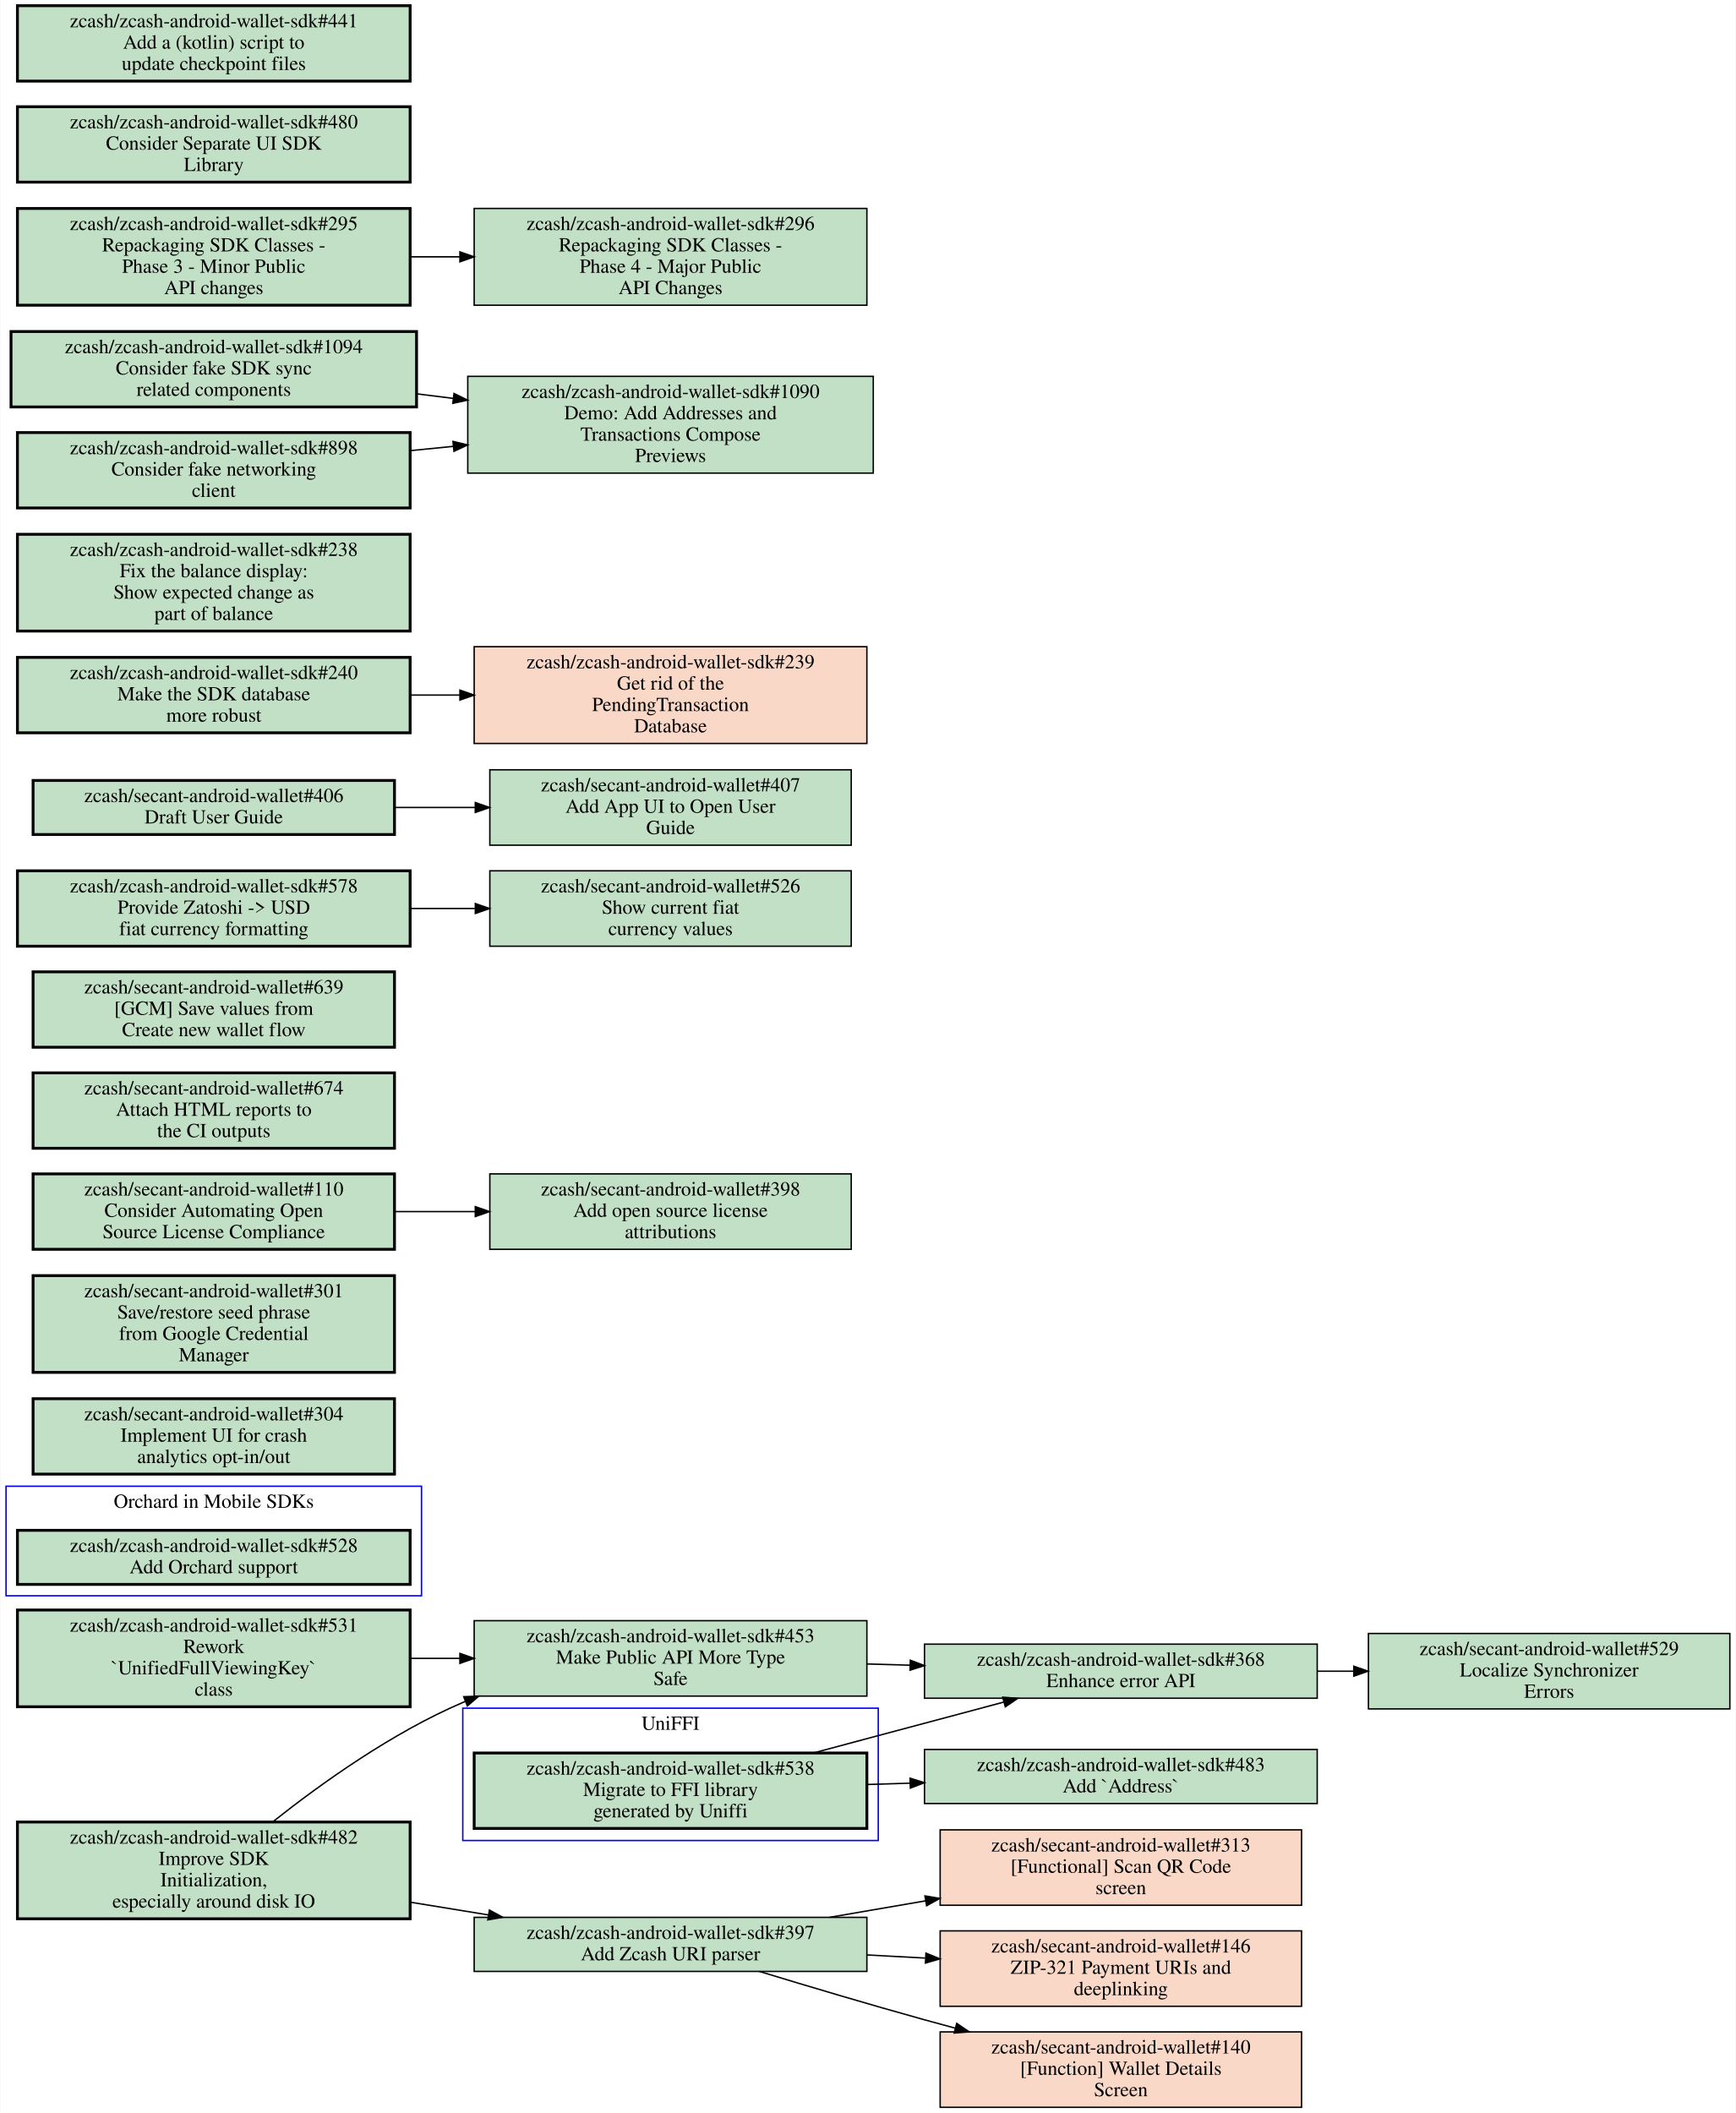
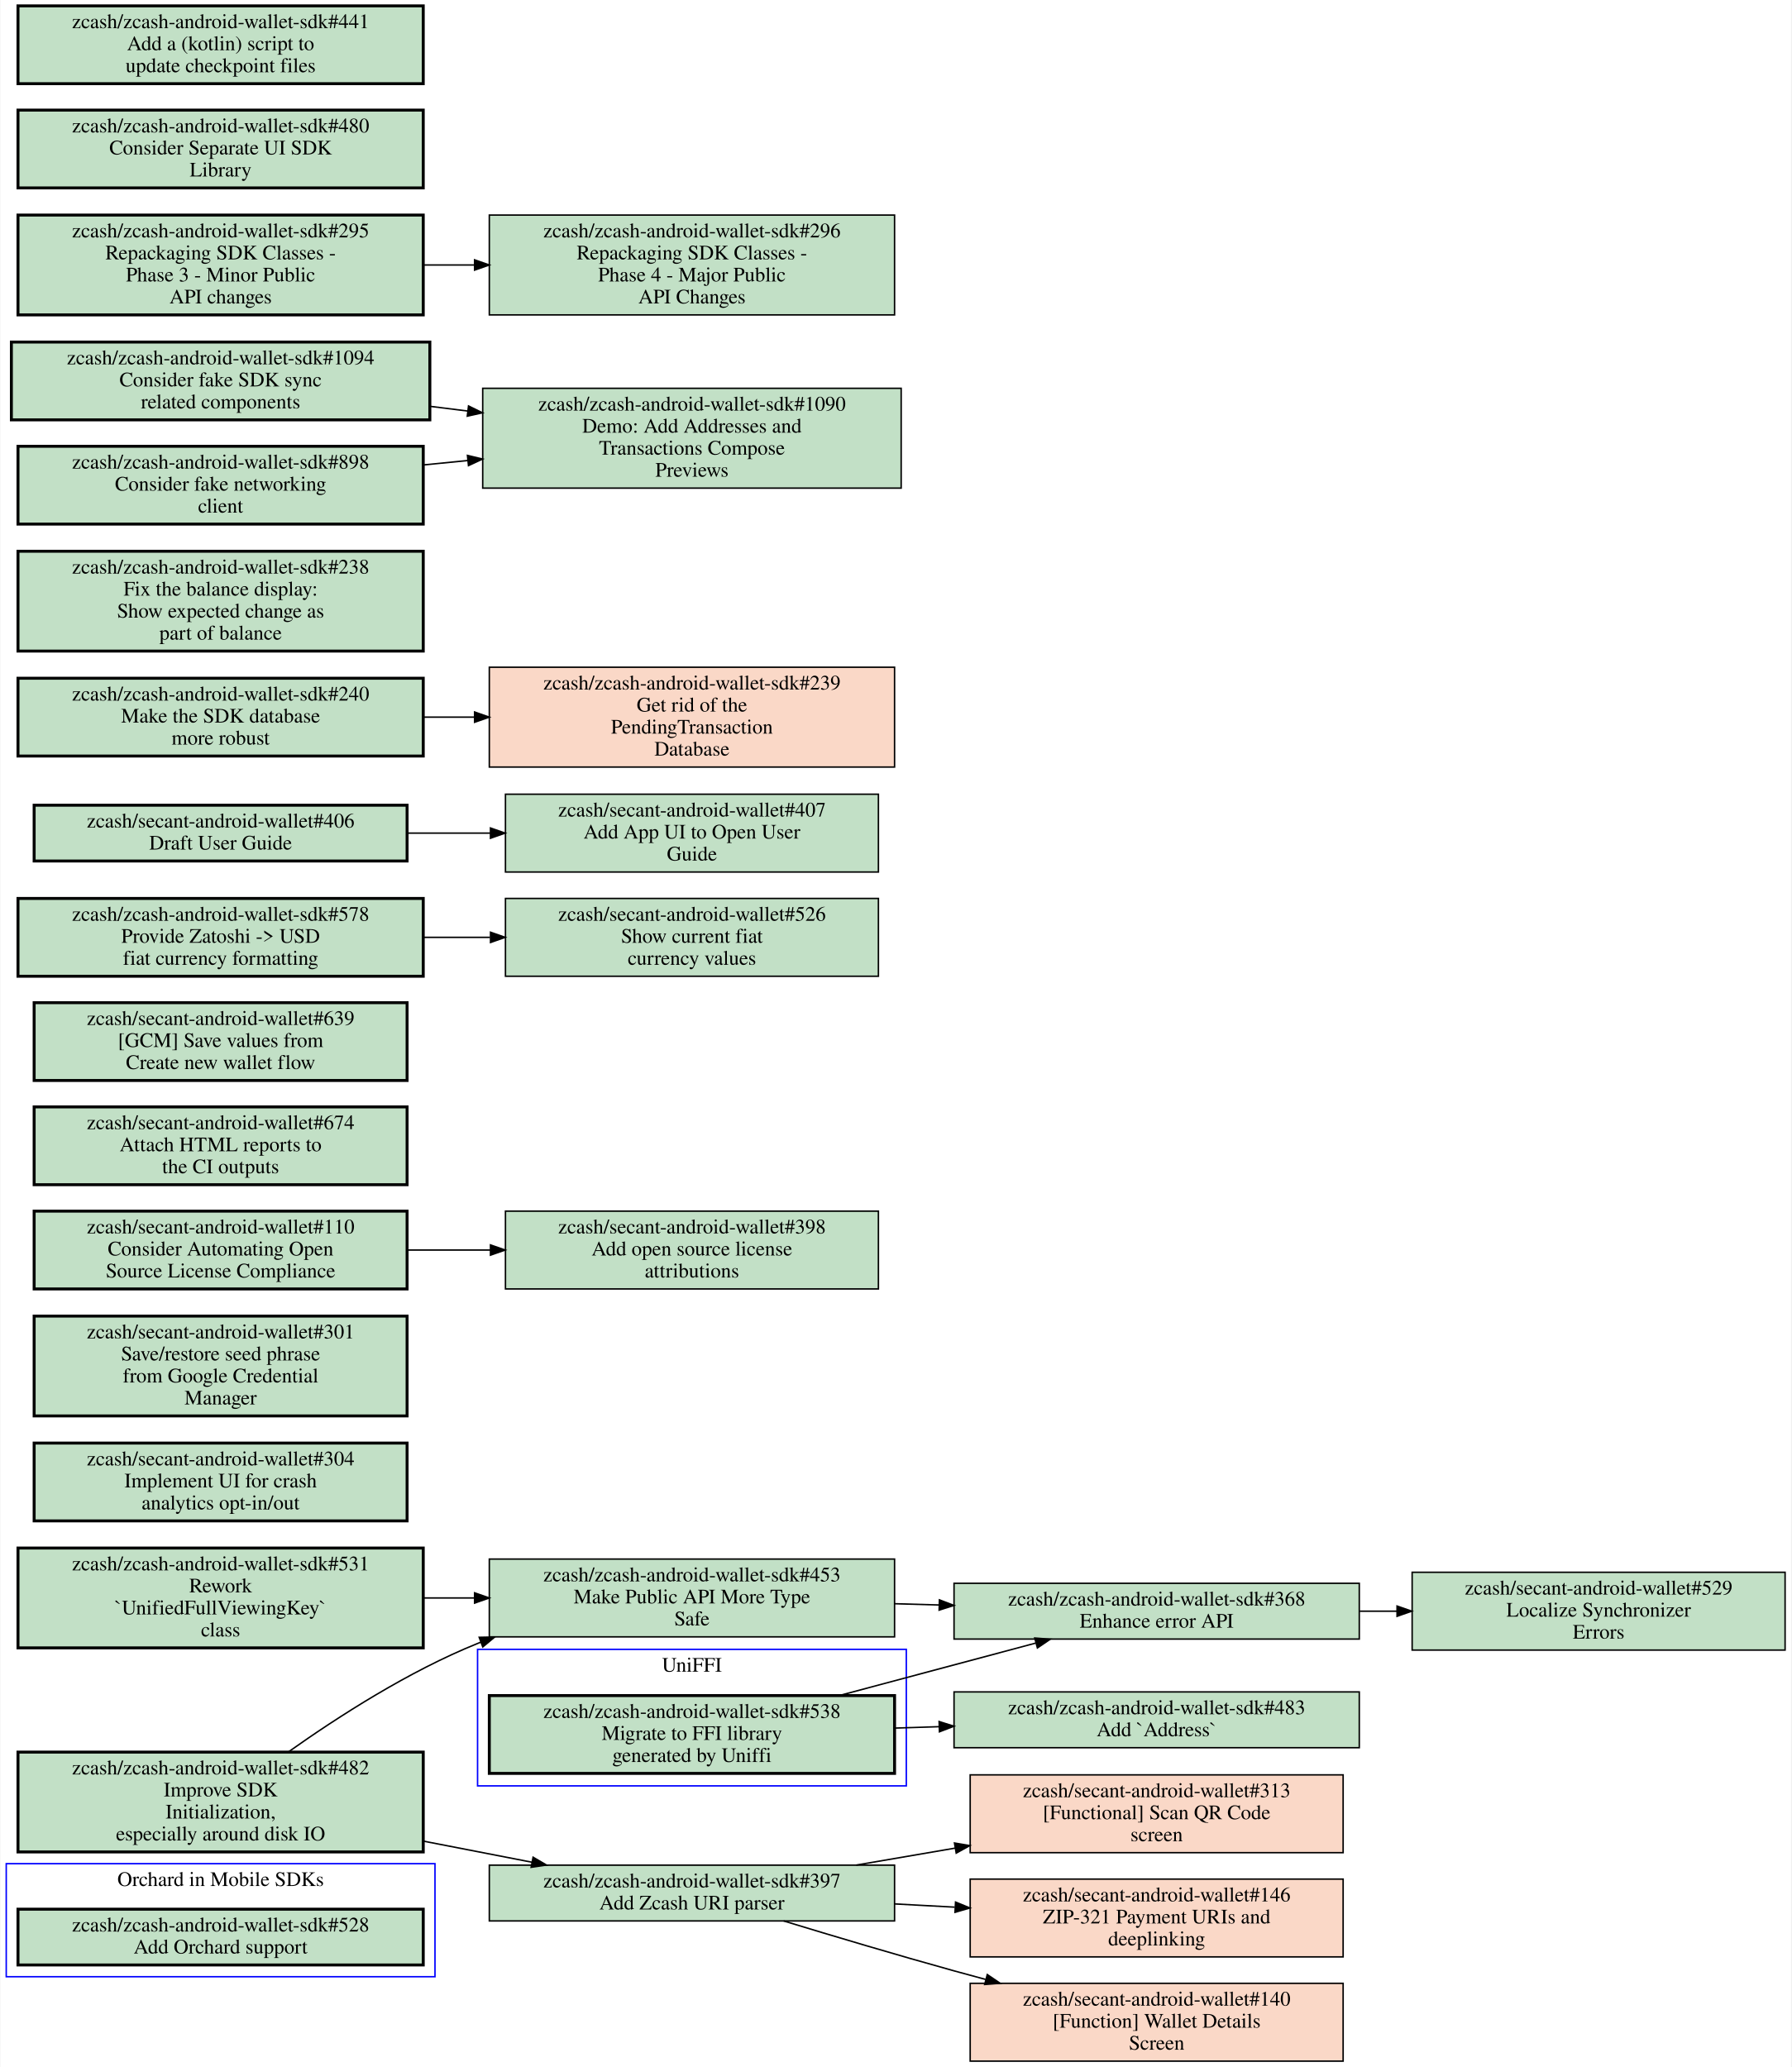
- <svg xmlns="http://www.w3.org/2000/svg" xmlns:xlink="http://www.w3.org/1999/xlink" width="1220pt" height="1485pt" viewBox="0.00 0.00 1219.50 1485.00">
-   <g id="graph0" class="graph" transform="scale(1 1) rotate(0) translate(4 1481)">
-     <polygon fill="white" stroke="transparent" points="-4,4 -4,-1481 1215.5,-1481 1215.5,4 -4,4" />
+ <svg xmlns="http://www.w3.org/2000/svg" xmlns:xlink="http://www.w3.org/1999/xlink" width="1220pt" height="1408pt" viewBox="0.00 0.00 1219.50 1408.00">
+   <g id="graph0" class="graph" transform="scale(1 1) rotate(0) translate(4 1404)">
+     <polygon fill="white" stroke="transparent" points="-4,4 -4,-1404 1215.5,-1404 1215.5,4 -4,4" />
    <g id="clust1" class="cluster">
-       <polygon fill="none" stroke="blue" points="0,-359.5 0,-436.5 292,-436.5 292,-359.5 0,-359.5" />
-       <text text-anchor="middle" x="146" y="-421.3" font-family="Times,serif" font-size="14.00">Orchard in Mobile SDKs</text>
+       <polygon fill="none" stroke="blue" points="0,-57.5 0,-134.5 292,-134.5 292,-57.5 0,-57.5" />
+       <text text-anchor="middle" x="146" y="-119.3" font-family="Times,serif" font-size="14.00">Orchard in Mobile SDKs</text>
    </g>
    <g id="clust2" class="cluster">
      <polygon fill="none" stroke="blue" points="321,-187.5 321,-280.5 613,-280.5 613,-187.5 321,-187.5" />
      <text text-anchor="middle" x="467" y="-265.3" font-family="Times,serif" font-size="14.00">UniFFI</text>
    </g>
    <g id="node1" class="node open">
      <g id="a_node1">
        <a xlink:href="https://github.com/zcash/zcash-android-wallet-sdk/issues/528" xlink:title="zcash/zcash-android-wallet-sdk#528&#10;Add Orchard support" target="_blank">
-           <polygon fill="#c2e0c6" stroke="black" stroke-width="2" points="284,-405.5 8,-405.5 8,-367.5 284,-367.5 284,-405.5" />
-           <text text-anchor="middle" x="146" y="-390.3" font-family="Times,serif" font-size="14.00">zcash/zcash-android-wallet-sdk#528</text>
-           <text text-anchor="middle" x="146" y="-375.3" font-family="Times,serif" font-size="14.00">Add Orchard support</text>
+           <polygon fill="#c2e0c6" stroke="black" stroke-width="2" points="284,-103.5 8,-103.5 8,-65.5 284,-65.5 284,-103.5" />
+           <text text-anchor="middle" x="146" y="-88.3" font-family="Times,serif" font-size="14.00">zcash/zcash-android-wallet-sdk#528</text>
+           <text text-anchor="middle" x="146" y="-73.3" font-family="Times,serif" font-size="14.00">Add Orchard support</text>
        </a>
      </g>
    </g>
    <g id="node2" class="node open">
      <g id="a_node2">
        <a xlink:href="https://github.com/zcash/zcash-android-wallet-sdk/issues/538" xlink:title="zcash/zcash-android-wallet-sdk#538&#10;Migrate to FFI library&#10;generated by Uniffi" target="_blank">
          <polygon fill="#c2e0c6" stroke="black" stroke-width="2" points="605,-249 329,-249 329,-196 605,-196 605,-249" />
          <text text-anchor="middle" x="467" y="-233.8" font-family="Times,serif" font-size="14.00">zcash/zcash-android-wallet-sdk#538</text>
          <text text-anchor="middle" x="467" y="-218.8" font-family="Times,serif" font-size="14.00">Migrate to FFI library</text>
          <text text-anchor="middle" x="467" y="-203.8" font-family="Times,serif" font-size="14.00">generated by Uniffi</text>
        </a>
      </g>
    </g>
    <g id="node3" class="node open">
      <g id="a_node3">
        <a xlink:href="https://github.com/zcash/zcash-android-wallet-sdk/issues/368" xlink:title="zcash/zcash-android-wallet-sdk#368&#10;Enhance error API" target="_blank">
          <polygon fill="#c2e0c6" stroke="black" points="921.5,-325.5 645.5,-325.5 645.5,-287.5 921.5,-287.5 921.5,-325.5" />
          <text text-anchor="middle" x="783.5" y="-310.3" font-family="Times,serif" font-size="14.00">zcash/zcash-android-wallet-sdk#368</text>
          <text text-anchor="middle" x="783.5" y="-295.3" font-family="Times,serif" font-size="14.00">Enhance error API</text>
        </a>
      </g>
    </g>
    <g id="edge1" class="edge">
      <path fill="none" stroke="black" d="M567.51,-249.08C610.57,-260.58 660.34,-273.87 701.14,-284.77" />
      <polygon fill="black" stroke="black" points="700.48,-288.22 711.04,-287.41 702.28,-281.45 700.48,-288.22" />
    </g>
    <g id="node4" class="node open">
      <g id="a_node4">
        <a xlink:href="https://github.com/zcash/zcash-android-wallet-sdk/issues/483" xlink:title="zcash/zcash-android-wallet-sdk#483&#10;Add `Address`" target="_blank">
          <polygon fill="#c2e0c6" stroke="black" points="921.5,-251.5 645.5,-251.5 645.5,-213.5 921.5,-213.5 921.5,-251.5" />
          <text text-anchor="middle" x="783.5" y="-236.3" font-family="Times,serif" font-size="14.00">zcash/zcash-android-wallet-sdk#483</text>
          <text text-anchor="middle" x="783.5" y="-221.3" font-family="Times,serif" font-size="14.00">Add `Address`</text>
        </a>
      </g>
    </g>
    <g id="edge2" class="edge">
      <path fill="none" stroke="black" d="M605.03,-226.86C615.09,-227.18 625.25,-227.5 635.37,-227.82" />
      <polygon fill="black" stroke="black" points="635.34,-231.32 645.45,-228.14 635.57,-224.32 635.34,-231.32" />
    </g>
    <g id="node5" class="node open">
      <g id="a_node5">
        <a xlink:href="https://github.com/zcash/secant-android-wallet/issues/529" xlink:title="zcash/secant-android-wallet#529&#10;Localize Synchronizer&#10;Errors" target="_blank">
          <polygon fill="#c2e0c6" stroke="black" points="1211.5,-333 957.5,-333 957.5,-280 1211.5,-280 1211.5,-333" />
          <text text-anchor="middle" x="1084.5" y="-317.8" font-family="Times,serif" font-size="14.00">zcash/secant-android-wallet#529</text>
          <text text-anchor="middle" x="1084.5" y="-302.8" font-family="Times,serif" font-size="14.00">Localize Synchronizer</text>
          <text text-anchor="middle" x="1084.5" y="-287.8" font-family="Times,serif" font-size="14.00">Errors</text>
        </a>
      </g>
    </g>
    <g id="edge3" class="edge">
      <path fill="none" stroke="black" d="M921.75,-306.5C930.15,-306.5 938.61,-306.5 947.01,-306.5" />
      <polygon fill="black" stroke="black" points="947.22,-310 957.22,-306.5 947.22,-303 947.22,-310" />
    </g>
    <g id="node6" class="node open">
      <g id="a_node6">
        <a xlink:href="https://github.com/zcash/secant-android-wallet/issues/304" xlink:title="zcash/secant-android-wallet#304&#10;Implement UI for crash&#10;analytics opt-in/out" target="_blank">
-           <polygon fill="#c2e0c6" stroke="black" stroke-width="2" points="273,-498 19,-498 19,-445 273,-445 273,-498" />
-           <text text-anchor="middle" x="146" y="-482.8" font-family="Times,serif" font-size="14.00">zcash/secant-android-wallet#304</text>
-           <text text-anchor="middle" x="146" y="-467.8" font-family="Times,serif" font-size="14.00">Implement UI for crash</text>
-           <text text-anchor="middle" x="146" y="-452.8" font-family="Times,serif" font-size="14.00">analytics opt-in/out</text>
+           <polygon fill="#c2e0c6" stroke="black" stroke-width="2" points="273,-421 19,-421 19,-368 273,-368 273,-421" />
+           <text text-anchor="middle" x="146" y="-405.8" font-family="Times,serif" font-size="14.00">zcash/secant-android-wallet#304</text>
+           <text text-anchor="middle" x="146" y="-390.8" font-family="Times,serif" font-size="14.00">Implement UI for crash</text>
+           <text text-anchor="middle" x="146" y="-375.8" font-family="Times,serif" font-size="14.00">analytics opt-in/out</text>
        </a>
      </g>
    </g>
    <g id="node7" class="node open">
      <g id="a_node7">
        <a xlink:href="https://github.com/zcash/secant-android-wallet/issues/301" xlink:title="zcash/secant-android-wallet#301&#10;Save/restore seed phrase&#10;from Google Credential&#10;Manager" target="_blank">
-           <polygon fill="#c2e0c6" stroke="black" stroke-width="2" points="273,-584.5 19,-584.5 19,-516.5 273,-516.5 273,-584.5" />
-           <text text-anchor="middle" x="146" y="-569.3" font-family="Times,serif" font-size="14.00">zcash/secant-android-wallet#301</text>
-           <text text-anchor="middle" x="146" y="-554.3" font-family="Times,serif" font-size="14.00">Save/restore seed phrase</text>
-           <text text-anchor="middle" x="146" y="-539.3" font-family="Times,serif" font-size="14.00">from Google Credential</text>
-           <text text-anchor="middle" x="146" y="-524.3" font-family="Times,serif" font-size="14.00">Manager</text>
+           <polygon fill="#c2e0c6" stroke="black" stroke-width="2" points="273,-507.5 19,-507.5 19,-439.5 273,-439.5 273,-507.5" />
+           <text text-anchor="middle" x="146" y="-492.3" font-family="Times,serif" font-size="14.00">zcash/secant-android-wallet#301</text>
+           <text text-anchor="middle" x="146" y="-477.3" font-family="Times,serif" font-size="14.00">Save/restore seed phrase</text>
+           <text text-anchor="middle" x="146" y="-462.3" font-family="Times,serif" font-size="14.00">from Google Credential</text>
+           <text text-anchor="middle" x="146" y="-447.3" font-family="Times,serif" font-size="14.00">Manager</text>
        </a>
      </g>
    </g>
    <g id="node8" class="node open">
      <g id="a_node8">
        <a xlink:href="https://github.com/zcash/zcash-android-wallet-sdk/issues/397" xlink:title="zcash/zcash-android-wallet-sdk#397&#10;Add Zcash URI parser" target="_blank">
          <polygon fill="#c2e0c6" stroke="black" points="605,-133.5 329,-133.5 329,-95.5 605,-95.5 605,-133.5" />
          <text text-anchor="middle" x="467" y="-118.3" font-family="Times,serif" font-size="14.00">zcash/zcash-android-wallet-sdk#397</text>
          <text text-anchor="middle" x="467" y="-103.3" font-family="Times,serif" font-size="14.00">Add Zcash URI parser</text>
        </a>
      </g>
    </g>
    <g id="node9" class="node closed">
      <g id="a_node9">
        <a xlink:href="https://github.com/zcash/secant-android-wallet/issues/313" xlink:title="zcash/secant-android-wallet#313&#10;[Functional] Scan QR Code&#10;screen" target="_blank">
          <polygon fill="#fad8c7" stroke="black" points="910.5,-195 656.5,-195 656.5,-142 910.5,-142 910.5,-195" />
          <text text-anchor="middle" x="783.5" y="-179.8" font-family="Times,serif" font-size="14.00">zcash/secant-android-wallet#313</text>
          <text text-anchor="middle" x="783.5" y="-164.8" font-family="Times,serif" font-size="14.00">[Functional] Scan QR Code</text>
          <text text-anchor="middle" x="783.5" y="-149.8" font-family="Times,serif" font-size="14.00">screen</text>
        </a>
      </g>
    </g>
    <g id="edge4" class="edge">
      <path fill="none" stroke="black" d="M578.88,-133.54C600.68,-137.28 623.78,-141.25 646.3,-145.11" />
      <polygon fill="black" stroke="black" points="645.8,-148.58 656.25,-146.82 646.99,-141.68 645.8,-148.58" />
    </g>
    <g id="node10" class="node closed">
      <g id="a_node10">
        <a xlink:href="https://github.com/zcash/secant-android-wallet/issues/146" xlink:title="zcash/secant-android-wallet#146&#10;ZIP-321 Payment URIs and&#10;deeplinking" target="_blank">
          <polygon fill="#fad8c7" stroke="black" points="910.5,-124 656.5,-124 656.5,-71 910.5,-71 910.5,-124" />
          <text text-anchor="middle" x="783.5" y="-108.8" font-family="Times,serif" font-size="14.00">zcash/secant-android-wallet#146</text>
          <text text-anchor="middle" x="783.5" y="-93.8" font-family="Times,serif" font-size="14.00">ZIP-321 Payment URIs and</text>
          <text text-anchor="middle" x="783.5" y="-78.8" font-family="Times,serif" font-size="14.00">deeplinking</text>
        </a>
      </g>
    </g>
    <g id="edge5" class="edge">
      <path fill="none" stroke="black" d="M605.03,-107.09C618.62,-106.36 632.41,-105.61 645.99,-104.88" />
      <polygon fill="black" stroke="black" points="646.53,-108.36 656.33,-104.32 646.16,-101.37 646.53,-108.36" />
    </g>
    <g id="node11" class="node closed">
      <g id="a_node11">
        <a xlink:href="https://github.com/zcash/secant-android-wallet/issues/140" xlink:title="zcash/secant-android-wallet#140&#10;[Function] Wallet Details&#10;Screen" target="_blank">
          <polygon fill="#fad8c7" stroke="black" points="910.5,-53 656.5,-53 656.5,0 910.5,0 910.5,-53" />
          <text text-anchor="middle" x="783.5" y="-37.8" font-family="Times,serif" font-size="14.00">zcash/secant-android-wallet#140</text>
          <text text-anchor="middle" x="783.5" y="-22.8" font-family="Times,serif" font-size="14.00">[Function] Wallet Details</text>
          <text text-anchor="middle" x="783.5" y="-7.8" font-family="Times,serif" font-size="14.00">Screen</text>
        </a>
      </g>
    </g>
    <g id="edge6" class="edge">
      <path fill="none" stroke="black" d="M529.43,-95.5C563.53,-85.12 606.76,-72.23 645.5,-61.5 652.49,-59.56 659.7,-57.61 666.97,-55.66" />
      <polygon fill="black" stroke="black" points="668.15,-58.97 676.92,-53.02 666.36,-52.2 668.15,-58.97" />
    </g>
    <g id="node12" class="node open">
      <g id="a_node12">
        <a xlink:href="https://github.com/zcash/secant-android-wallet/issues/110" xlink:title="zcash/secant-android-wallet#110&#10;Consider Automating Open&#10;Source License Compliance" target="_blank">
-           <polygon fill="#c2e0c6" stroke="black" stroke-width="2" points="273,-656 19,-656 19,-603 273,-603 273,-656" />
-           <text text-anchor="middle" x="146" y="-640.8" font-family="Times,serif" font-size="14.00">zcash/secant-android-wallet#110</text>
-           <text text-anchor="middle" x="146" y="-625.8" font-family="Times,serif" font-size="14.00">Consider Automating Open</text>
-           <text text-anchor="middle" x="146" y="-610.8" font-family="Times,serif" font-size="14.00">Source License Compliance</text>
+           <polygon fill="#c2e0c6" stroke="black" stroke-width="2" points="273,-579 19,-579 19,-526 273,-526 273,-579" />
+           <text text-anchor="middle" x="146" y="-563.8" font-family="Times,serif" font-size="14.00">zcash/secant-android-wallet#110</text>
+           <text text-anchor="middle" x="146" y="-548.8" font-family="Times,serif" font-size="14.00">Consider Automating Open</text>
+           <text text-anchor="middle" x="146" y="-533.8" font-family="Times,serif" font-size="14.00">Source License Compliance</text>
        </a>
      </g>
    </g>
    <g id="node13" class="node open">
      <g id="a_node13">
        <a xlink:href="https://github.com/zcash/secant-android-wallet/issues/398" xlink:title="zcash/secant-android-wallet#398&#10;Add open source license&#10;attributions" target="_blank">
-           <polygon fill="#c2e0c6" stroke="black" points="594,-656 340,-656 340,-603 594,-603 594,-656" />
-           <text text-anchor="middle" x="467" y="-640.8" font-family="Times,serif" font-size="14.00">zcash/secant-android-wallet#398</text>
-           <text text-anchor="middle" x="467" y="-625.8" font-family="Times,serif" font-size="14.00">Add open source license</text>
-           <text text-anchor="middle" x="467" y="-610.8" font-family="Times,serif" font-size="14.00">attributions</text>
+           <polygon fill="#c2e0c6" stroke="black" points="594,-579 340,-579 340,-526 594,-526 594,-579" />
+           <text text-anchor="middle" x="467" y="-563.8" font-family="Times,serif" font-size="14.00">zcash/secant-android-wallet#398</text>
+           <text text-anchor="middle" x="467" y="-548.8" font-family="Times,serif" font-size="14.00">Add open source license</text>
+           <text text-anchor="middle" x="467" y="-533.8" font-family="Times,serif" font-size="14.00">attributions</text>
        </a>
      </g>
    </g>
    <g id="edge7" class="edge">
-       <path fill="none" stroke="black" d="M273.08,-629.5C291.68,-629.5 310.91,-629.5 329.71,-629.5" />
-       <polygon fill="black" stroke="black" points="329.79,-633 339.79,-629.5 329.79,-626 329.79,-633" />
+       <path fill="none" stroke="black" d="M273.08,-552.5C291.68,-552.5 310.91,-552.5 329.71,-552.5" />
+       <polygon fill="black" stroke="black" points="329.79,-556 339.79,-552.5 329.79,-549 329.79,-556" />
    </g>
    <g id="node14" class="node open">
      <g id="a_node14">
        <a xlink:href="https://github.com/zcash/secant-android-wallet/issues/674" xlink:title="zcash/secant-android-wallet#674&#10;Attach HTML reports to&#10;the CI outputs" target="_blank">
-           <polygon fill="#c2e0c6" stroke="black" stroke-width="2" points="273,-727 19,-727 19,-674 273,-674 273,-727" />
-           <text text-anchor="middle" x="146" y="-711.8" font-family="Times,serif" font-size="14.00">zcash/secant-android-wallet#674</text>
-           <text text-anchor="middle" x="146" y="-696.8" font-family="Times,serif" font-size="14.00">Attach HTML reports to</text>
-           <text text-anchor="middle" x="146" y="-681.8" font-family="Times,serif" font-size="14.00">the CI outputs</text>
+           <polygon fill="#c2e0c6" stroke="black" stroke-width="2" points="273,-650 19,-650 19,-597 273,-597 273,-650" />
+           <text text-anchor="middle" x="146" y="-634.8" font-family="Times,serif" font-size="14.00">zcash/secant-android-wallet#674</text>
+           <text text-anchor="middle" x="146" y="-619.8" font-family="Times,serif" font-size="14.00">Attach HTML reports to</text>
+           <text text-anchor="middle" x="146" y="-604.8" font-family="Times,serif" font-size="14.00">the CI outputs</text>
        </a>
      </g>
    </g>
    <g id="node15" class="node open">
      <g id="a_node15">
        <a xlink:href="https://github.com/zcash/secant-android-wallet/issues/639" xlink:title="zcash/secant-android-wallet#639&#10;[GCM] Save values from&#10;Create new wallet flow" target="_blank">
-           <polygon fill="#c2e0c6" stroke="black" stroke-width="2" points="273,-798 19,-798 19,-745 273,-745 273,-798" />
-           <text text-anchor="middle" x="146" y="-782.8" font-family="Times,serif" font-size="14.00">zcash/secant-android-wallet#639</text>
-           <text text-anchor="middle" x="146" y="-767.8" font-family="Times,serif" font-size="14.00">[GCM] Save values from</text>
-           <text text-anchor="middle" x="146" y="-752.8" font-family="Times,serif" font-size="14.00">Create new wallet flow</text>
+           <polygon fill="#c2e0c6" stroke="black" stroke-width="2" points="273,-721 19,-721 19,-668 273,-668 273,-721" />
+           <text text-anchor="middle" x="146" y="-705.8" font-family="Times,serif" font-size="14.00">zcash/secant-android-wallet#639</text>
+           <text text-anchor="middle" x="146" y="-690.8" font-family="Times,serif" font-size="14.00">[GCM] Save values from</text>
+           <text text-anchor="middle" x="146" y="-675.8" font-family="Times,serif" font-size="14.00">Create new wallet flow</text>
        </a>
      </g>
    </g>
    <g id="node16" class="node open">
      <g id="a_node16">
        <a xlink:href="https://github.com/zcash/zcash-android-wallet-sdk/issues/578" xlink:title="zcash/zcash-android-wallet-sdk#578&#10;Provide Zatoshi -&gt; USD&#10;fiat currency formatting" target="_blank">
-           <polygon fill="#c2e0c6" stroke="black" stroke-width="2" points="284,-869 8,-869 8,-816 284,-816 284,-869" />
-           <text text-anchor="middle" x="146" y="-853.8" font-family="Times,serif" font-size="14.00">zcash/zcash-android-wallet-sdk#578</text>
-           <text text-anchor="middle" x="146" y="-838.8" font-family="Times,serif" font-size="14.00">Provide Zatoshi -&gt; USD</text>
-           <text text-anchor="middle" x="146" y="-823.8" font-family="Times,serif" font-size="14.00">fiat currency formatting</text>
+           <polygon fill="#c2e0c6" stroke="black" stroke-width="2" points="284,-792 8,-792 8,-739 284,-739 284,-792" />
+           <text text-anchor="middle" x="146" y="-776.8" font-family="Times,serif" font-size="14.00">zcash/zcash-android-wallet-sdk#578</text>
+           <text text-anchor="middle" x="146" y="-761.8" font-family="Times,serif" font-size="14.00">Provide Zatoshi -&gt; USD</text>
+           <text text-anchor="middle" x="146" y="-746.8" font-family="Times,serif" font-size="14.00">fiat currency formatting</text>
        </a>
      </g>
    </g>
    <g id="node17" class="node open">
      <g id="a_node17">
        <a xlink:href="https://github.com/zcash/secant-android-wallet/issues/526" xlink:title="zcash/secant-android-wallet#526&#10;Show current fiat&#10;currency values" target="_blank">
-           <polygon fill="#c2e0c6" stroke="black" points="594,-869 340,-869 340,-816 594,-816 594,-869" />
-           <text text-anchor="middle" x="467" y="-853.8" font-family="Times,serif" font-size="14.00">zcash/secant-android-wallet#526</text>
-           <text text-anchor="middle" x="467" y="-838.8" font-family="Times,serif" font-size="14.00">Show current fiat</text>
-           <text text-anchor="middle" x="467" y="-823.8" font-family="Times,serif" font-size="14.00">currency values</text>
+           <polygon fill="#c2e0c6" stroke="black" points="594,-792 340,-792 340,-739 594,-739 594,-792" />
+           <text text-anchor="middle" x="467" y="-776.8" font-family="Times,serif" font-size="14.00">zcash/secant-android-wallet#526</text>
+           <text text-anchor="middle" x="467" y="-761.8" font-family="Times,serif" font-size="14.00">Show current fiat</text>
+           <text text-anchor="middle" x="467" y="-746.8" font-family="Times,serif" font-size="14.00">currency values</text>
        </a>
      </g>
    </g>
    <g id="edge8" class="edge">
-       <path fill="none" stroke="black" d="M284.14,-842.5C299.16,-842.5 314.45,-842.5 329.47,-842.5" />
-       <polygon fill="black" stroke="black" points="329.82,-846 339.82,-842.5 329.82,-839 329.82,-846" />
+       <path fill="none" stroke="black" d="M284.14,-765.5C299.16,-765.5 314.45,-765.5 329.47,-765.5" />
+       <polygon fill="black" stroke="black" points="329.82,-769 339.82,-765.5 329.82,-762 329.82,-769" />
    </g>
    <g id="node18" class="node open">
      <g id="a_node18">
        <a xlink:href="https://github.com/zcash/secant-android-wallet/issues/406" xlink:title="zcash/secant-android-wallet#406&#10;Draft User Guide" target="_blank">
-           <polygon fill="#c2e0c6" stroke="black" stroke-width="2" points="273,-932.5 19,-932.5 19,-894.5 273,-894.5 273,-932.5" />
-           <text text-anchor="middle" x="146" y="-917.3" font-family="Times,serif" font-size="14.00">zcash/secant-android-wallet#406</text>
-           <text text-anchor="middle" x="146" y="-902.3" font-family="Times,serif" font-size="14.00">Draft User Guide</text>
+           <polygon fill="#c2e0c6" stroke="black" stroke-width="2" points="273,-855.5 19,-855.5 19,-817.5 273,-817.5 273,-855.5" />
+           <text text-anchor="middle" x="146" y="-840.3" font-family="Times,serif" font-size="14.00">zcash/secant-android-wallet#406</text>
+           <text text-anchor="middle" x="146" y="-825.3" font-family="Times,serif" font-size="14.00">Draft User Guide</text>
        </a>
      </g>
    </g>
    <g id="node19" class="node open">
      <g id="a_node19">
        <a xlink:href="https://github.com/zcash/secant-android-wallet/issues/407" xlink:title="zcash/secant-android-wallet#407&#10;Add App UI to Open User&#10;Guide" target="_blank">
-           <polygon fill="#c2e0c6" stroke="black" points="594,-940 340,-940 340,-887 594,-887 594,-940" />
-           <text text-anchor="middle" x="467" y="-924.8" font-family="Times,serif" font-size="14.00">zcash/secant-android-wallet#407</text>
-           <text text-anchor="middle" x="467" y="-909.8" font-family="Times,serif" font-size="14.00">Add App UI to Open User</text>
-           <text text-anchor="middle" x="467" y="-894.8" font-family="Times,serif" font-size="14.00">Guide</text>
+           <polygon fill="#c2e0c6" stroke="black" points="594,-863 340,-863 340,-810 594,-810 594,-863" />
+           <text text-anchor="middle" x="467" y="-847.8" font-family="Times,serif" font-size="14.00">zcash/secant-android-wallet#407</text>
+           <text text-anchor="middle" x="467" y="-832.8" font-family="Times,serif" font-size="14.00">Add App UI to Open User</text>
+           <text text-anchor="middle" x="467" y="-817.8" font-family="Times,serif" font-size="14.00">Guide</text>
        </a>
      </g>
    </g>
    <g id="edge9" class="edge">
-       <path fill="none" stroke="black" d="M273.08,-913.5C291.68,-913.5 310.91,-913.5 329.71,-913.5" />
-       <polygon fill="black" stroke="black" points="329.79,-917 339.79,-913.5 329.79,-910 329.79,-917" />
+       <path fill="none" stroke="black" d="M273.08,-836.5C291.68,-836.5 310.91,-836.5 329.71,-836.5" />
+       <polygon fill="black" stroke="black" points="329.79,-840 339.79,-836.5 329.79,-833 329.79,-840" />
    </g>
    <g id="node20" class="node open">
      <g id="a_node20">
        <a xlink:href="https://github.com/zcash/zcash-android-wallet-sdk/issues/240" xlink:title="zcash/zcash-android-wallet-sdk#240&#10;Make the SDK database&#10;more robust" target="_blank">
-           <polygon fill="#c2e0c6" stroke="black" stroke-width="2" points="284,-1019 8,-1019 8,-966 284,-966 284,-1019" />
-           <text text-anchor="middle" x="146" y="-1003.8" font-family="Times,serif" font-size="14.00">zcash/zcash-android-wallet-sdk#240</text>
-           <text text-anchor="middle" x="146" y="-988.8" font-family="Times,serif" font-size="14.00">Make the SDK database</text>
-           <text text-anchor="middle" x="146" y="-973.8" font-family="Times,serif" font-size="14.00">more robust</text>
+           <polygon fill="#c2e0c6" stroke="black" stroke-width="2" points="284,-942 8,-942 8,-889 284,-889 284,-942" />
+           <text text-anchor="middle" x="146" y="-926.8" font-family="Times,serif" font-size="14.00">zcash/zcash-android-wallet-sdk#240</text>
+           <text text-anchor="middle" x="146" y="-911.8" font-family="Times,serif" font-size="14.00">Make the SDK database</text>
+           <text text-anchor="middle" x="146" y="-896.8" font-family="Times,serif" font-size="14.00">more robust</text>
        </a>
      </g>
    </g>
    <g id="node21" class="node closed">
      <g id="a_node21">
        <a xlink:href="https://github.com/zcash/zcash-android-wallet-sdk/issues/239" xlink:title="zcash/zcash-android-wallet-sdk#239&#10;Get rid of the&#10;PendingTransaction&#10;Database" target="_blank">
-           <polygon fill="#fad8c7" stroke="black" points="605,-1026.5 329,-1026.5 329,-958.5 605,-958.5 605,-1026.5" />
-           <text text-anchor="middle" x="467" y="-1011.3" font-family="Times,serif" font-size="14.00">zcash/zcash-android-wallet-sdk#239</text>
-           <text text-anchor="middle" x="467" y="-996.3" font-family="Times,serif" font-size="14.00">Get rid of the</text>
-           <text text-anchor="middle" x="467" y="-981.3" font-family="Times,serif" font-size="14.00">PendingTransaction</text>
-           <text text-anchor="middle" x="467" y="-966.3" font-family="Times,serif" font-size="14.00">Database</text>
+           <polygon fill="#fad8c7" stroke="black" points="605,-949.5 329,-949.5 329,-881.5 605,-881.5 605,-949.5" />
+           <text text-anchor="middle" x="467" y="-934.3" font-family="Times,serif" font-size="14.00">zcash/zcash-android-wallet-sdk#239</text>
+           <text text-anchor="middle" x="467" y="-919.3" font-family="Times,serif" font-size="14.00">Get rid of the</text>
+           <text text-anchor="middle" x="467" y="-904.3" font-family="Times,serif" font-size="14.00">PendingTransaction</text>
+           <text text-anchor="middle" x="467" y="-889.3" font-family="Times,serif" font-size="14.00">Database</text>
        </a>
      </g>
    </g>
    <g id="edge10" class="edge">
-       <path fill="none" stroke="black" d="M284.14,-992.5C295.63,-992.5 307.28,-992.5 318.85,-992.5" />
-       <polygon fill="black" stroke="black" points="318.98,-996 328.98,-992.5 318.98,-989 318.98,-996" />
+       <path fill="none" stroke="black" d="M284.14,-915.5C295.63,-915.5 307.28,-915.5 318.85,-915.5" />
+       <polygon fill="black" stroke="black" points="318.98,-919 328.98,-915.5 318.98,-912 318.98,-919" />
    </g>
    <g id="node22" class="node open">
      <g id="a_node22">
        <a xlink:href="https://github.com/zcash/zcash-android-wallet-sdk/issues/238" xlink:title="zcash/zcash-android-wallet-sdk#238&#10;Fix the balance display:&#10;Show expected change as&#10;part of balance" target="_blank">
-           <polygon fill="#c2e0c6" stroke="black" stroke-width="2" points="284,-1105.5 8,-1105.5 8,-1037.5 284,-1037.5 284,-1105.5" />
-           <text text-anchor="middle" x="146" y="-1090.3" font-family="Times,serif" font-size="14.00">zcash/zcash-android-wallet-sdk#238</text>
-           <text text-anchor="middle" x="146" y="-1075.3" font-family="Times,serif" font-size="14.00">Fix the balance display:</text>
-           <text text-anchor="middle" x="146" y="-1060.3" font-family="Times,serif" font-size="14.00">Show expected change as</text>
-           <text text-anchor="middle" x="146" y="-1045.3" font-family="Times,serif" font-size="14.00">part of balance</text>
+           <polygon fill="#c2e0c6" stroke="black" stroke-width="2" points="284,-1028.5 8,-1028.5 8,-960.5 284,-960.5 284,-1028.5" />
+           <text text-anchor="middle" x="146" y="-1013.3" font-family="Times,serif" font-size="14.00">zcash/zcash-android-wallet-sdk#238</text>
+           <text text-anchor="middle" x="146" y="-998.3" font-family="Times,serif" font-size="14.00">Fix the balance display:</text>
+           <text text-anchor="middle" x="146" y="-983.3" font-family="Times,serif" font-size="14.00">Show expected change as</text>
+           <text text-anchor="middle" x="146" y="-968.3" font-family="Times,serif" font-size="14.00">part of balance</text>
        </a>
      </g>
    </g>
    <g id="node23" class="node open">
      <g id="a_node23">
        <a xlink:href="https://github.com/zcash/zcash-android-wallet-sdk/issues/1094" xlink:title="zcash/zcash-android-wallet-sdk#1094&#10;Consider fake SDK sync&#10;related components" target="_blank">
-           <polygon fill="#c2e0c6" stroke="black" stroke-width="2" points="288.5,-1248 3.5,-1248 3.5,-1195 288.5,-1195 288.5,-1248" />
-           <text text-anchor="middle" x="146" y="-1232.8" font-family="Times,serif" font-size="14.00">zcash/zcash-android-wallet-sdk#1094</text>
-           <text text-anchor="middle" x="146" y="-1217.8" font-family="Times,serif" font-size="14.00">Consider fake SDK sync</text>
-           <text text-anchor="middle" x="146" y="-1202.8" font-family="Times,serif" font-size="14.00">related components</text>
+           <polygon fill="#c2e0c6" stroke="black" stroke-width="2" points="288.5,-1171 3.5,-1171 3.5,-1118 288.5,-1118 288.5,-1171" />
+           <text text-anchor="middle" x="146" y="-1155.8" font-family="Times,serif" font-size="14.00">zcash/zcash-android-wallet-sdk#1094</text>
+           <text text-anchor="middle" x="146" y="-1140.8" font-family="Times,serif" font-size="14.00">Consider fake SDK sync</text>
+           <text text-anchor="middle" x="146" y="-1125.8" font-family="Times,serif" font-size="14.00">related components</text>
        </a>
      </g>
    </g>
    <g id="node24" class="node open">
      <g id="a_node24">
        <a xlink:href="https://github.com/zcash/zcash-android-wallet-sdk/issues/1090" xlink:title="zcash/zcash-android-wallet-sdk#1090&#10;Demo: Add Addresses and&#10;Transactions Compose&#10;Previews" target="_blank">
-           <polygon fill="#c2e0c6" stroke="black" points="609.5,-1216.5 324.5,-1216.5 324.5,-1148.5 609.5,-1148.5 609.5,-1216.5" />
-           <text text-anchor="middle" x="467" y="-1201.3" font-family="Times,serif" font-size="14.00">zcash/zcash-android-wallet-sdk#1090</text>
-           <text text-anchor="middle" x="467" y="-1186.3" font-family="Times,serif" font-size="14.00">Demo: Add Addresses and</text>
-           <text text-anchor="middle" x="467" y="-1171.3" font-family="Times,serif" font-size="14.00">Transactions Compose</text>
-           <text text-anchor="middle" x="467" y="-1156.3" font-family="Times,serif" font-size="14.00">Previews</text>
+           <polygon fill="#c2e0c6" stroke="black" points="609.5,-1139.5 324.5,-1139.5 324.5,-1071.5 609.5,-1071.5 609.5,-1139.5" />
+           <text text-anchor="middle" x="467" y="-1124.3" font-family="Times,serif" font-size="14.00">zcash/zcash-android-wallet-sdk#1090</text>
+           <text text-anchor="middle" x="467" y="-1109.3" font-family="Times,serif" font-size="14.00">Demo: Add Addresses and</text>
+           <text text-anchor="middle" x="467" y="-1094.3" font-family="Times,serif" font-size="14.00">Transactions Compose</text>
+           <text text-anchor="middle" x="467" y="-1079.3" font-family="Times,serif" font-size="14.00">Previews</text>
        </a>
      </g>
    </g>
    <g id="edge11" class="edge">
-       <path fill="none" stroke="black" d="M288.78,-1204.2C297.27,-1203.1 305.83,-1202.1 314.36,-1201" />
-       <polygon fill="black" stroke="black" points="314.84,-1204.47 324.35,-1199.8 314,-1197.52 314.84,-1204.47" />
+       <path fill="none" stroke="black" d="M288.78,-1127.2C297.27,-1126.1 305.83,-1125.1 314.36,-1124" />
+       <polygon fill="black" stroke="black" points="314.84,-1127.47 324.35,-1122.8 314,-1120.52 314.84,-1127.47" />
    </g>
    <g id="node25" class="node open">
      <g id="a_node25">
        <a xlink:href="https://github.com/zcash/zcash-android-wallet-sdk/issues/898" xlink:title="zcash/zcash-android-wallet-sdk#898&#10;Consider fake networking&#10;client" target="_blank">
-           <polygon fill="#c2e0c6" stroke="black" stroke-width="2" points="284,-1177 8,-1177 8,-1124 284,-1124 284,-1177" />
-           <text text-anchor="middle" x="146" y="-1161.8" font-family="Times,serif" font-size="14.00">zcash/zcash-android-wallet-sdk#898</text>
-           <text text-anchor="middle" x="146" y="-1146.8" font-family="Times,serif" font-size="14.00">Consider fake networking</text>
-           <text text-anchor="middle" x="146" y="-1131.8" font-family="Times,serif" font-size="14.00">client</text>
+           <polygon fill="#c2e0c6" stroke="black" stroke-width="2" points="284,-1100 8,-1100 8,-1047 284,-1047 284,-1100" />
+           <text text-anchor="middle" x="146" y="-1084.8" font-family="Times,serif" font-size="14.00">zcash/zcash-android-wallet-sdk#898</text>
+           <text text-anchor="middle" x="146" y="-1069.8" font-family="Times,serif" font-size="14.00">Consider fake networking</text>
+           <text text-anchor="middle" x="146" y="-1054.8" font-family="Times,serif" font-size="14.00">client</text>
        </a>
      </g>
    </g>
    <g id="edge12" class="edge">
-       <path fill="none" stroke="black" d="M284.14,-1164.3C294.14,-1165.3 304.27,-1166.3 314.35,-1167.3" />
-       <polygon fill="black" stroke="black" points="314.11,-1170.79 324.41,-1168.3 314.81,-1163.83 314.11,-1170.79" />
+       <path fill="none" stroke="black" d="M284.14,-1087.3C294.14,-1088.3 304.27,-1089.3 314.35,-1090.3" />
+       <polygon fill="black" stroke="black" points="314.11,-1093.79 324.41,-1091.3 314.81,-1086.83 314.11,-1093.79" />
    </g>
    <g id="node26" class="node open">
      <g id="a_node26">
        <a xlink:href="https://github.com/zcash/zcash-android-wallet-sdk/issues/453" xlink:title="zcash/zcash-android-wallet-sdk#453&#10;Make Public API More Type&#10;Safe" target="_blank">
          <polygon fill="#c2e0c6" stroke="black" points="605,-342 329,-342 329,-289 605,-289 605,-342" />
          <text text-anchor="middle" x="467" y="-326.8" font-family="Times,serif" font-size="14.00">zcash/zcash-android-wallet-sdk#453</text>
          <text text-anchor="middle" x="467" y="-311.8" font-family="Times,serif" font-size="14.00">Make Public API More Type</text>
          <text text-anchor="middle" x="467" y="-296.8" font-family="Times,serif" font-size="14.00">Safe</text>
        </a>
      </g>
    </g>
    <g id="edge13" class="edge">
      <path fill="none" stroke="black" d="M605.03,-311.58C615.09,-311.29 625.25,-311 635.37,-310.71" />
      <polygon fill="black" stroke="black" points="635.55,-314.21 645.45,-310.42 635.35,-307.21 635.55,-314.21" />
    </g>
    <g id="node27" class="node open">
      <g id="a_node27">
        <a xlink:href="https://github.com/zcash/zcash-android-wallet-sdk/issues/482" xlink:title="zcash/zcash-android-wallet-sdk#482&#10;Improve SDK&#10;Initialization,&#10;especially around disk IO" target="_blank">
-           <polygon fill="#c2e0c6" stroke="black" stroke-width="2" points="284,-200.5 8,-200.5 8,-132.5 284,-132.5 284,-200.5" />
-           <text text-anchor="middle" x="146" y="-185.3" font-family="Times,serif" font-size="14.00">zcash/zcash-android-wallet-sdk#482</text>
-           <text text-anchor="middle" x="146" y="-170.3" font-family="Times,serif" font-size="14.00">Improve SDK</text>
-           <text text-anchor="middle" x="146" y="-155.3" font-family="Times,serif" font-size="14.00">Initialization,</text>
-           <text text-anchor="middle" x="146" y="-140.3" font-family="Times,serif" font-size="14.00">especially around disk IO</text>
+           <polygon fill="#c2e0c6" stroke="black" stroke-width="2" points="284,-210.5 8,-210.5 8,-142.5 284,-142.5 284,-210.5" />
+           <text text-anchor="middle" x="146" y="-195.3" font-family="Times,serif" font-size="14.00">zcash/zcash-android-wallet-sdk#482</text>
+           <text text-anchor="middle" x="146" y="-180.3" font-family="Times,serif" font-size="14.00">Improve SDK</text>
+           <text text-anchor="middle" x="146" y="-165.3" font-family="Times,serif" font-size="14.00">Initialization,</text>
+           <text text-anchor="middle" x="146" y="-150.3" font-family="Times,serif" font-size="14.00">especially around disk IO</text>
        </a>
      </g>
    </g>
    <g id="edge14" class="edge">
-       <path fill="none" stroke="black" d="M284.14,-144.15C302.37,-141.17 321.01,-138.13 339.06,-135.19" />
-       <polygon fill="black" stroke="black" points="339.72,-138.63 349.03,-133.57 338.6,-131.72 339.72,-138.63" />
+       <path fill="none" stroke="black" d="M284.14,-149.85C308.81,-145.05 334.22,-140.11 357.92,-135.51" />
+       <polygon fill="black" stroke="black" points="358.82,-138.9 367.97,-133.55 357.48,-132.03 358.82,-138.9" />
    </g>
    <g id="edge15" class="edge">
-       <path fill="none" stroke="black" d="M187.59,-200.74C221.26,-227.42 271.48,-263.37 321,-284.5 321.57,-284.74 322.15,-284.99 322.73,-285.23" />
-       <polygon fill="black" stroke="black" points="321.66,-288.57 332.25,-288.97 324.22,-282.06 321.66,-288.57" />
+       <path fill="none" stroke="black" d="M192.28,-210.7C226.1,-234.68 274.34,-265.7 321,-284.5 321.72,-284.79 322.44,-285.07 323.16,-285.36" />
+       <polygon fill="black" stroke="black" points="322.11,-288.7 332.7,-288.91 324.55,-282.14 322.11,-288.7" />
    </g>
    <g id="node28" class="node open">
      <g id="a_node28">
        <a xlink:href="https://github.com/zcash/zcash-android-wallet-sdk/issues/295" xlink:title="zcash/zcash-android-wallet-sdk#295&#10;Repackaging SDK Classes -&#10;Phase 3 - Minor Public&#10;API changes" target="_blank">
-           <polygon fill="#c2e0c6" stroke="black" stroke-width="2" points="284,-1334.5 8,-1334.5 8,-1266.5 284,-1266.5 284,-1334.5" />
-           <text text-anchor="middle" x="146" y="-1319.3" font-family="Times,serif" font-size="14.00">zcash/zcash-android-wallet-sdk#295</text>
-           <text text-anchor="middle" x="146" y="-1304.3" font-family="Times,serif" font-size="14.00">Repackaging SDK Classes -</text>
-           <text text-anchor="middle" x="146" y="-1289.3" font-family="Times,serif" font-size="14.00">Phase 3 - Minor Public</text>
-           <text text-anchor="middle" x="146" y="-1274.3" font-family="Times,serif" font-size="14.00">API changes</text>
+           <polygon fill="#c2e0c6" stroke="black" stroke-width="2" points="284,-1257.5 8,-1257.5 8,-1189.5 284,-1189.5 284,-1257.5" />
+           <text text-anchor="middle" x="146" y="-1242.3" font-family="Times,serif" font-size="14.00">zcash/zcash-android-wallet-sdk#295</text>
+           <text text-anchor="middle" x="146" y="-1227.3" font-family="Times,serif" font-size="14.00">Repackaging SDK Classes -</text>
+           <text text-anchor="middle" x="146" y="-1212.3" font-family="Times,serif" font-size="14.00">Phase 3 - Minor Public</text>
+           <text text-anchor="middle" x="146" y="-1197.3" font-family="Times,serif" font-size="14.00">API changes</text>
        </a>
      </g>
    </g>
    <g id="node29" class="node open">
      <g id="a_node29">
        <a xlink:href="https://github.com/zcash/zcash-android-wallet-sdk/issues/296" xlink:title="zcash/zcash-android-wallet-sdk#296&#10;Repackaging SDK Classes -&#10;Phase 4 - Major Public&#10;API Changes" target="_blank">
-           <polygon fill="#c2e0c6" stroke="black" points="605,-1334.5 329,-1334.5 329,-1266.5 605,-1266.5 605,-1334.5" />
-           <text text-anchor="middle" x="467" y="-1319.3" font-family="Times,serif" font-size="14.00">zcash/zcash-android-wallet-sdk#296</text>
-           <text text-anchor="middle" x="467" y="-1304.3" font-family="Times,serif" font-size="14.00">Repackaging SDK Classes -</text>
-           <text text-anchor="middle" x="467" y="-1289.3" font-family="Times,serif" font-size="14.00">Phase 4 - Major Public</text>
-           <text text-anchor="middle" x="467" y="-1274.3" font-family="Times,serif" font-size="14.00">API Changes</text>
+           <polygon fill="#c2e0c6" stroke="black" points="605,-1257.5 329,-1257.5 329,-1189.5 605,-1189.5 605,-1257.5" />
+           <text text-anchor="middle" x="467" y="-1242.3" font-family="Times,serif" font-size="14.00">zcash/zcash-android-wallet-sdk#296</text>
+           <text text-anchor="middle" x="467" y="-1227.3" font-family="Times,serif" font-size="14.00">Repackaging SDK Classes -</text>
+           <text text-anchor="middle" x="467" y="-1212.3" font-family="Times,serif" font-size="14.00">Phase 4 - Major Public</text>
+           <text text-anchor="middle" x="467" y="-1197.3" font-family="Times,serif" font-size="14.00">API Changes</text>
        </a>
      </g>
    </g>
    <g id="edge16" class="edge">
-       <path fill="none" stroke="black" d="M284.14,-1300.5C295.63,-1300.5 307.28,-1300.5 318.85,-1300.5" />
-       <polygon fill="black" stroke="black" points="318.98,-1304 328.98,-1300.5 318.98,-1297 318.98,-1304" />
+       <path fill="none" stroke="black" d="M284.14,-1223.5C295.63,-1223.5 307.28,-1223.5 318.85,-1223.5" />
+       <polygon fill="black" stroke="black" points="318.98,-1227 328.98,-1223.5 318.98,-1220 318.98,-1227" />
    </g>
    <g id="node30" class="node open">
      <g id="a_node30">
        <a xlink:href="https://github.com/zcash/zcash-android-wallet-sdk/issues/480" xlink:title="zcash/zcash-android-wallet-sdk#480&#10;Consider Separate UI SDK&#10;Library" target="_blank">
-           <polygon fill="#c2e0c6" stroke="black" stroke-width="2" points="284,-1406 8,-1406 8,-1353 284,-1353 284,-1406" />
-           <text text-anchor="middle" x="146" y="-1390.8" font-family="Times,serif" font-size="14.00">zcash/zcash-android-wallet-sdk#480</text>
-           <text text-anchor="middle" x="146" y="-1375.8" font-family="Times,serif" font-size="14.00">Consider Separate UI SDK</text>
-           <text text-anchor="middle" x="146" y="-1360.8" font-family="Times,serif" font-size="14.00">Library</text>
+           <polygon fill="#c2e0c6" stroke="black" stroke-width="2" points="284,-1329 8,-1329 8,-1276 284,-1276 284,-1329" />
+           <text text-anchor="middle" x="146" y="-1313.8" font-family="Times,serif" font-size="14.00">zcash/zcash-android-wallet-sdk#480</text>
+           <text text-anchor="middle" x="146" y="-1298.8" font-family="Times,serif" font-size="14.00">Consider Separate UI SDK</text>
+           <text text-anchor="middle" x="146" y="-1283.8" font-family="Times,serif" font-size="14.00">Library</text>
        </a>
      </g>
    </g>
    <g id="node31" class="node open">
      <g id="a_node31">
        <a xlink:href="https://github.com/zcash/zcash-android-wallet-sdk/issues/441" xlink:title="zcash/zcash-android-wallet-sdk#441&#10; Add a (kotlin) script to&#10;update checkpoint files" target="_blank">
-           <polygon fill="#c2e0c6" stroke="black" stroke-width="2" points="284,-1477 8,-1477 8,-1424 284,-1424 284,-1477" />
-           <text text-anchor="middle" x="146" y="-1461.8" font-family="Times,serif" font-size="14.00">zcash/zcash-android-wallet-sdk#441</text>
-           <text text-anchor="middle" x="146" y="-1446.8" font-family="Times,serif" font-size="14.00"> Add a (kotlin) script to</text>
-           <text text-anchor="middle" x="146" y="-1431.8" font-family="Times,serif" font-size="14.00">update checkpoint files</text>
+           <polygon fill="#c2e0c6" stroke="black" stroke-width="2" points="284,-1400 8,-1400 8,-1347 284,-1347 284,-1400" />
+           <text text-anchor="middle" x="146" y="-1384.8" font-family="Times,serif" font-size="14.00">zcash/zcash-android-wallet-sdk#441</text>
+           <text text-anchor="middle" x="146" y="-1369.8" font-family="Times,serif" font-size="14.00"> Add a (kotlin) script to</text>
+           <text text-anchor="middle" x="146" y="-1354.8" font-family="Times,serif" font-size="14.00">update checkpoint files</text>
        </a>
      </g>
    </g>
    <g id="node32" class="node open">
      <g id="a_node32">
        <a xlink:href="https://github.com/zcash/zcash-android-wallet-sdk/issues/531" xlink:title="zcash/zcash-android-wallet-sdk#531&#10;Rework&#10;`UnifiedFullViewingKey`&#10;class" target="_blank">
          <polygon fill="#c2e0c6" stroke="black" stroke-width="2" points="284,-349.5 8,-349.5 8,-281.5 284,-281.5 284,-349.5" />
          <text text-anchor="middle" x="146" y="-334.3" font-family="Times,serif" font-size="14.00">zcash/zcash-android-wallet-sdk#531</text>
          <text text-anchor="middle" x="146" y="-319.3" font-family="Times,serif" font-size="14.00">Rework</text>
          <text text-anchor="middle" x="146" y="-304.3" font-family="Times,serif" font-size="14.00">`UnifiedFullViewingKey`</text>
          <text text-anchor="middle" x="146" y="-289.3" font-family="Times,serif" font-size="14.00">class</text>
        </a>
      </g>
    </g>
    <g id="edge17" class="edge">
      <path fill="none" stroke="black" d="M284.14,-315.5C295.63,-315.5 307.28,-315.5 318.85,-315.5" />
      <polygon fill="black" stroke="black" points="318.98,-319 328.98,-315.5 318.98,-312 318.98,-319" />
    </g>
  </g>
</svg>
